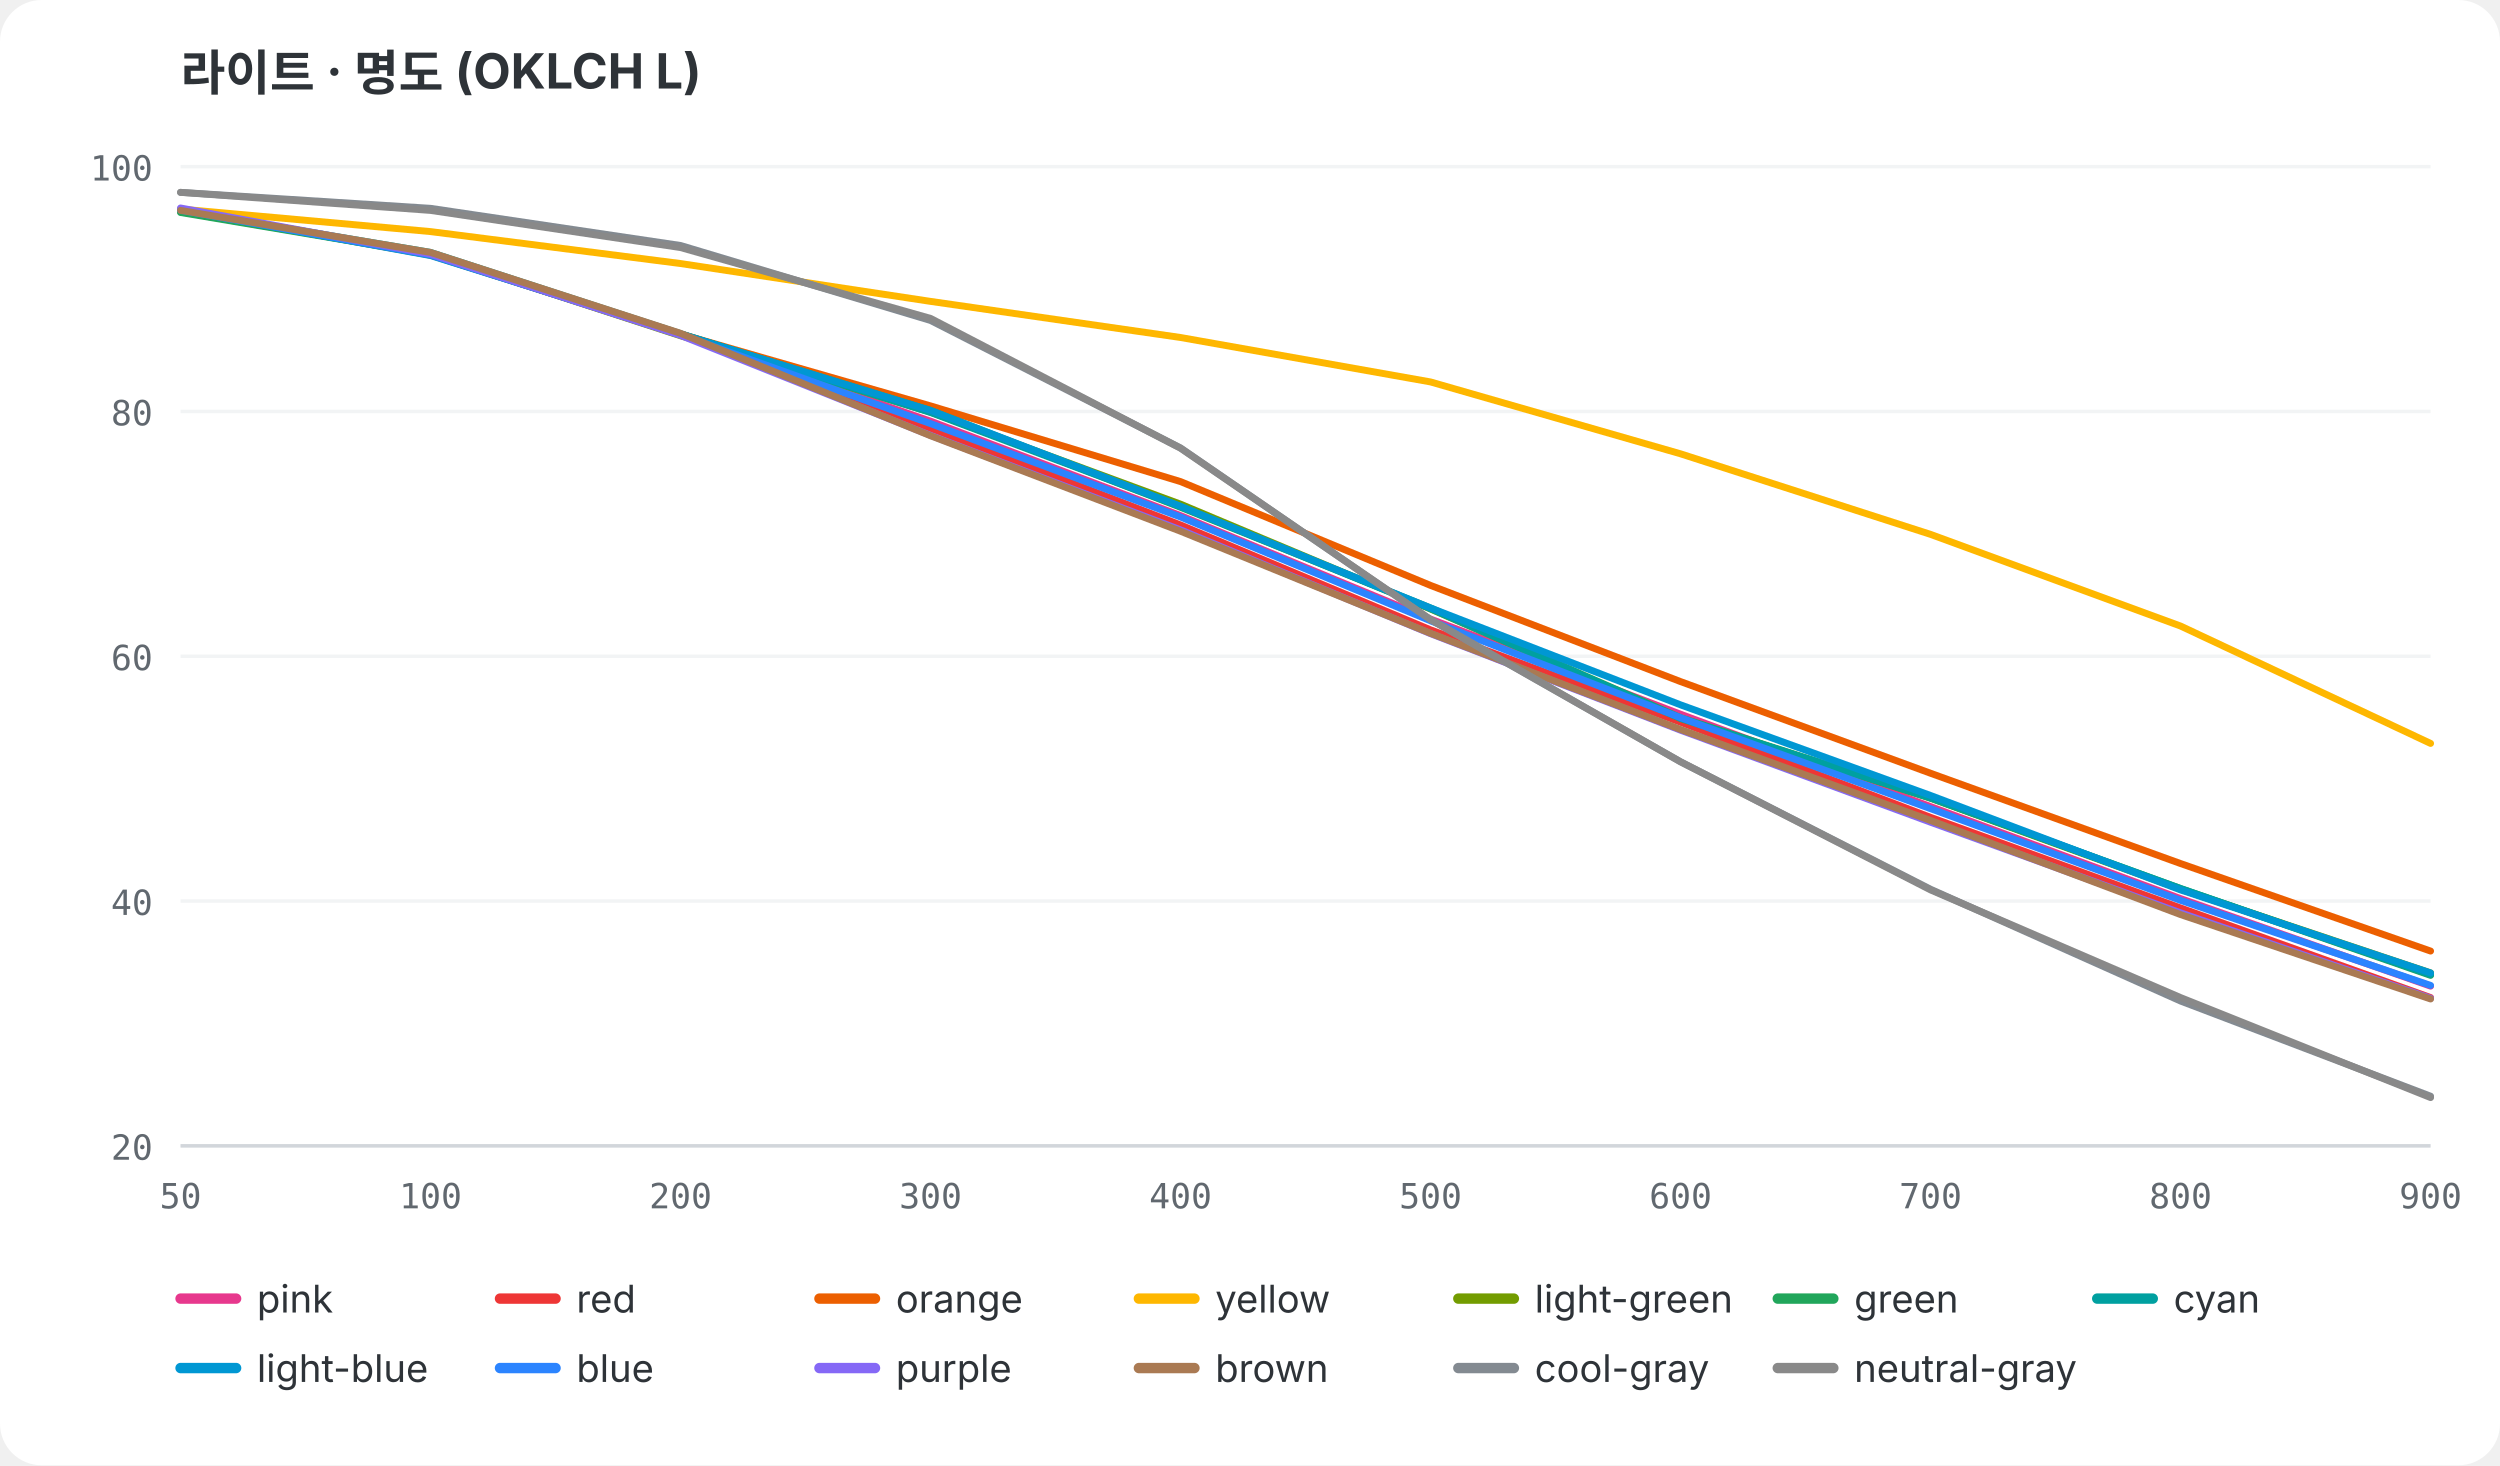
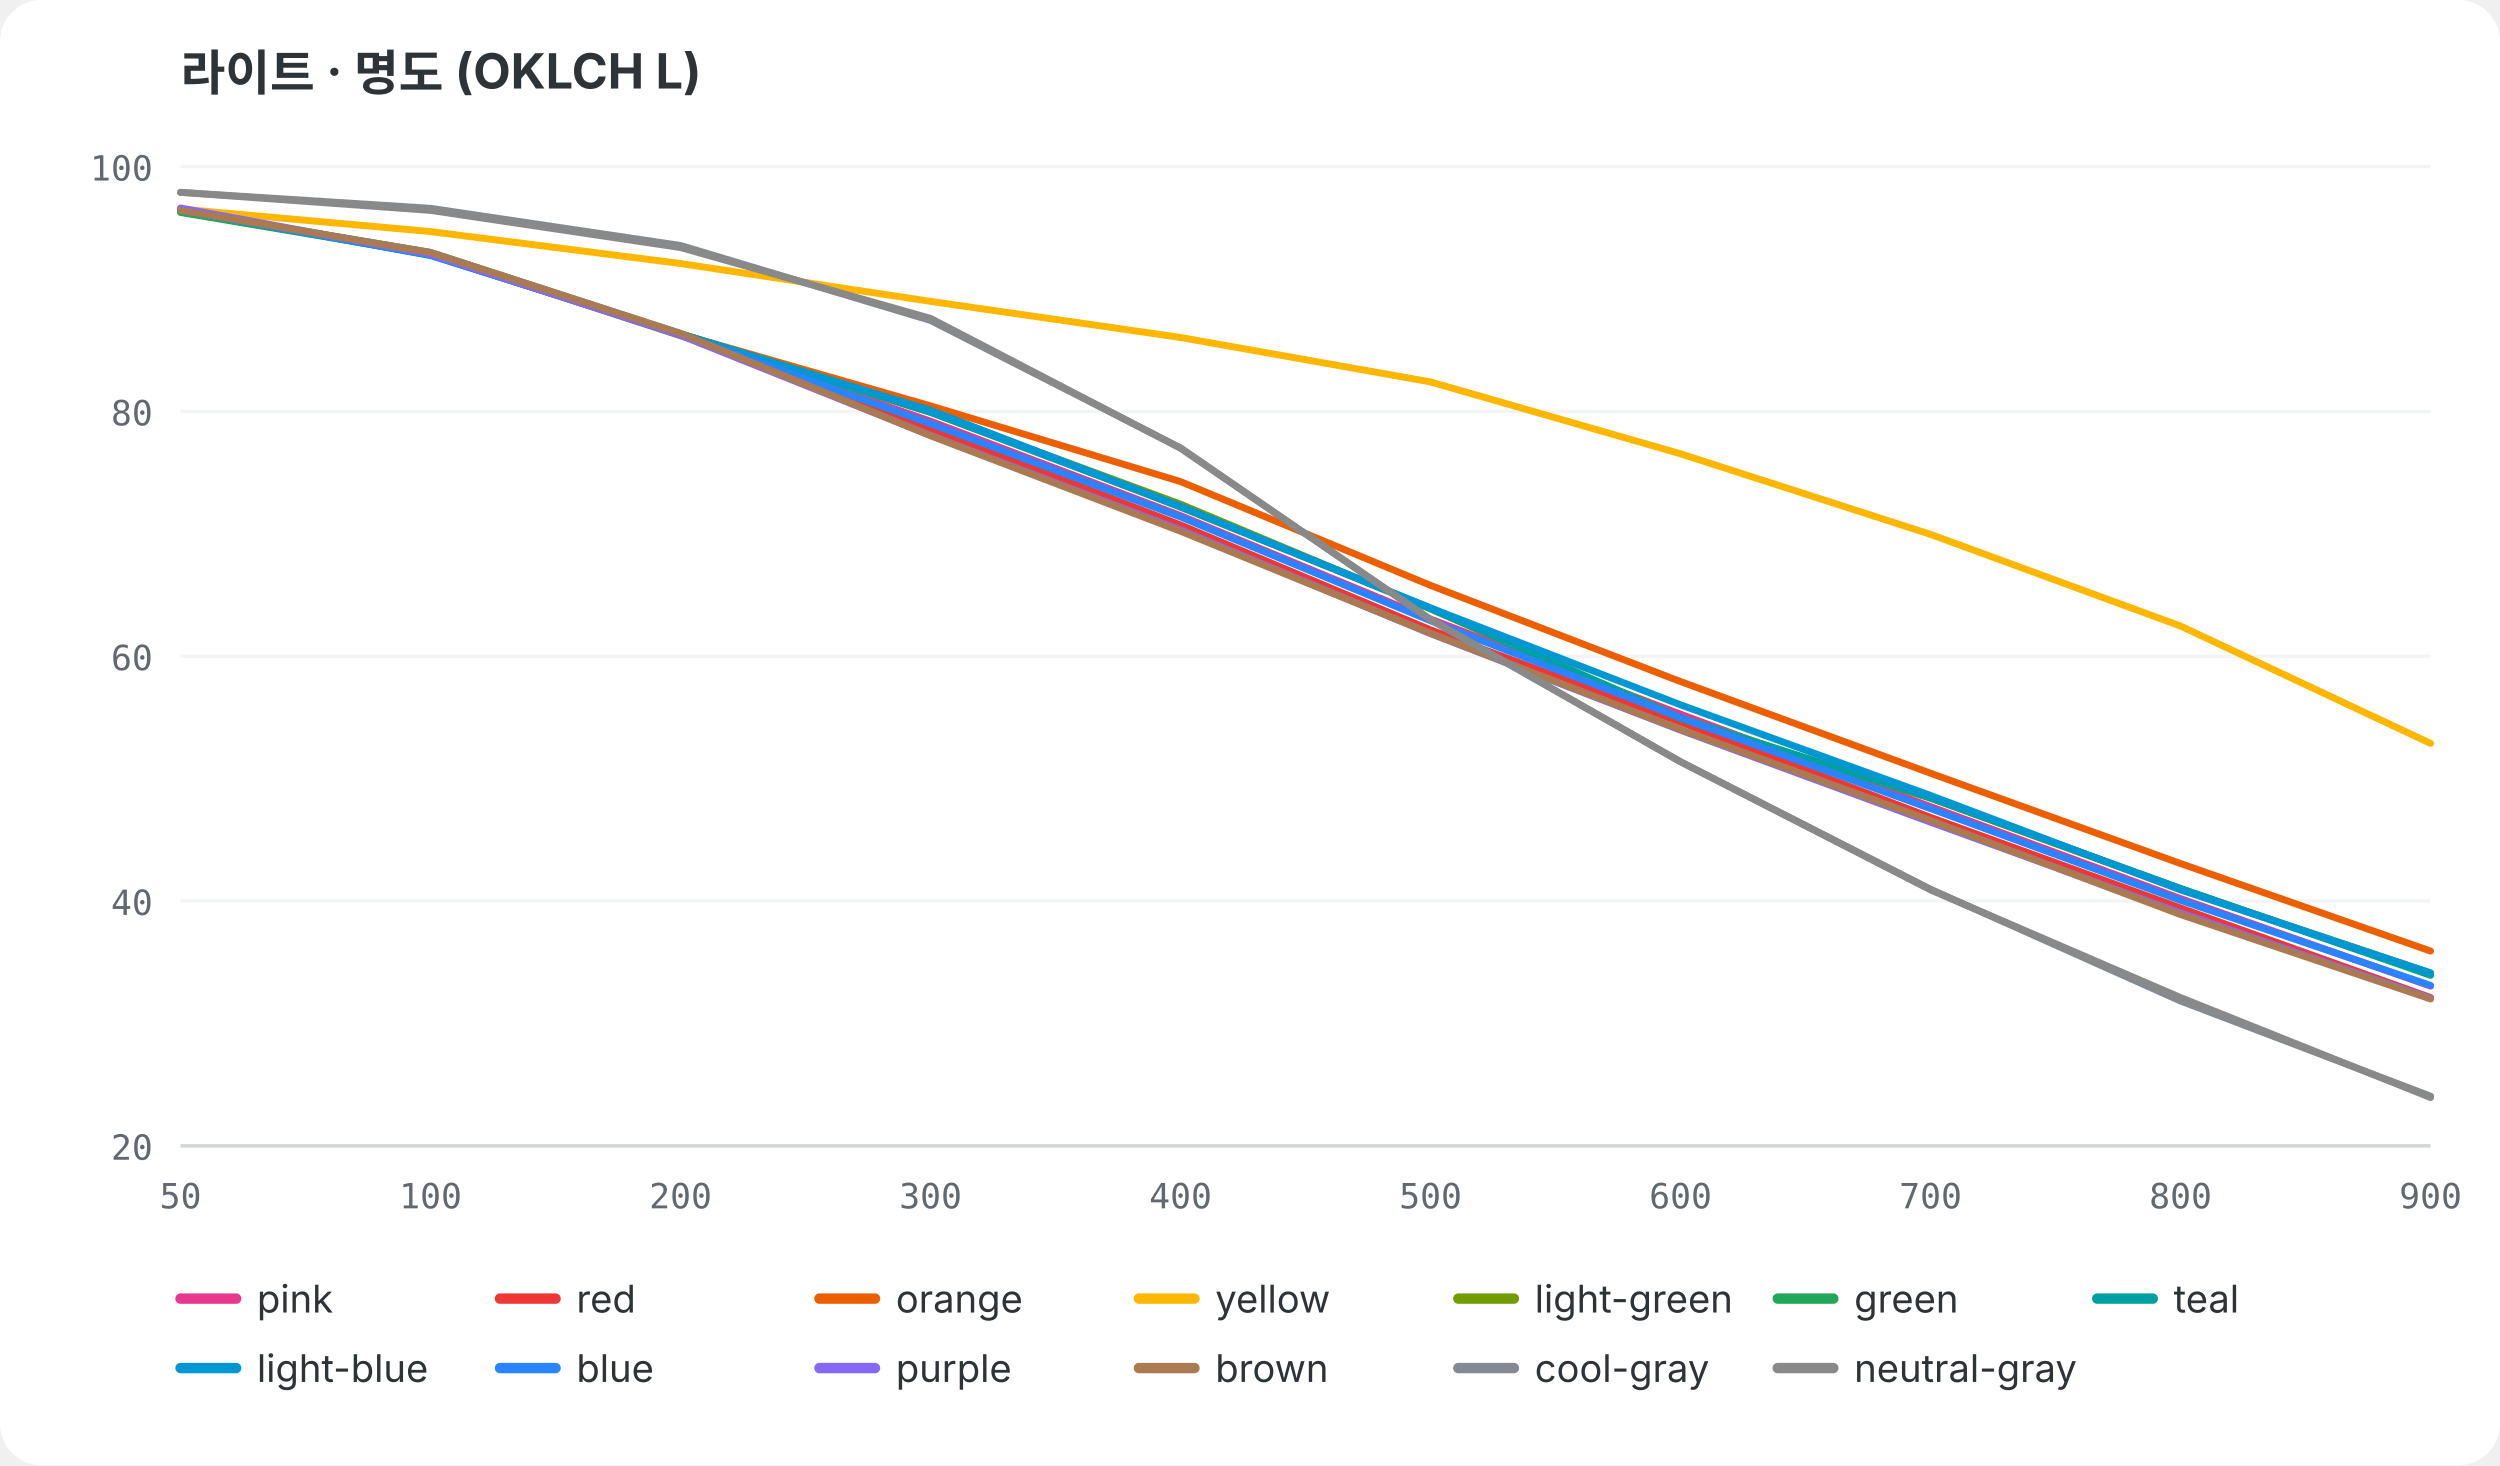
<svg xmlns="http://www.w3.org/2000/svg" width="720" height="422" viewBox="0 0 720 422">
  <rect width="720" height="422" rx="12" fill="#ffffff" />
  <text x="52" y="26" font-family="ui-sans-serif, system-ui, -apple-system, 'Apple SD Gothic Neo', sans-serif" font-size="14" font-weight="700" fill="#2e3338">라이트 · 명도 (OKLCH L)</text>
  <line x1="52" x2="700" y1="330" y2="330" stroke="#f2f4f5" stroke-width="1" />
  <text x="44" y="334" text-anchor="end" font-family="ui-monospace, SFMono-Regular, Menlo, monospace" font-size="10" fill="#61686f">20</text>
  <line x1="52" x2="700" y1="259.5" y2="259.5" stroke="#f2f4f5" stroke-width="1" />
  <text x="44" y="263.5" text-anchor="end" font-family="ui-monospace, SFMono-Regular, Menlo, monospace" font-size="10" fill="#61686f">40</text>
  <line x1="52" x2="700" y1="189" y2="189" stroke="#f2f4f5" stroke-width="1" />
  <text x="44" y="193" text-anchor="end" font-family="ui-monospace, SFMono-Regular, Menlo, monospace" font-size="10" fill="#61686f">60</text>
  <line x1="52" x2="700" y1="118.5" y2="118.5" stroke="#f2f4f5" stroke-width="1" />
  <text x="44" y="122.5" text-anchor="end" font-family="ui-monospace, SFMono-Regular, Menlo, monospace" font-size="10" fill="#61686f">80</text>
  <line x1="52" x2="700" y1="48" y2="48" stroke="#f2f4f5" stroke-width="1" />
  <text x="44" y="52" text-anchor="end" font-family="ui-monospace, SFMono-Regular, Menlo, monospace" font-size="10" fill="#61686f">100</text>
  <line x1="52" x2="700" y1="330" y2="330" stroke="#d2d6db" stroke-width="1" />
  <text x="52" y="348" text-anchor="middle" font-family="ui-monospace, SFMono-Regular, Menlo, monospace" font-size="10" fill="#61686f">50</text>
  <text x="124" y="348" text-anchor="middle" font-family="ui-monospace, SFMono-Regular, Menlo, monospace" font-size="10" fill="#61686f">100</text>
  <text x="196" y="348" text-anchor="middle" font-family="ui-monospace, SFMono-Regular, Menlo, monospace" font-size="10" fill="#61686f">200</text>
  <text x="268" y="348" text-anchor="middle" font-family="ui-monospace, SFMono-Regular, Menlo, monospace" font-size="10" fill="#61686f">300</text>
  <text x="340" y="348" text-anchor="middle" font-family="ui-monospace, SFMono-Regular, Menlo, monospace" font-size="10" fill="#61686f">400</text>
  <text x="412" y="348" text-anchor="middle" font-family="ui-monospace, SFMono-Regular, Menlo, monospace" font-size="10" fill="#61686f">500</text>
  <text x="484" y="348" text-anchor="middle" font-family="ui-monospace, SFMono-Regular, Menlo, monospace" font-size="10" fill="#61686f">600</text>
  <text x="556" y="348" text-anchor="middle" font-family="ui-monospace, SFMono-Regular, Menlo, monospace" font-size="10" fill="#61686f">700</text>
  <text x="628" y="348" text-anchor="middle" font-family="ui-monospace, SFMono-Regular, Menlo, monospace" font-size="10" fill="#61686f">800</text>
  <text x="700" y="348" text-anchor="middle" font-family="ui-monospace, SFMono-Regular, Menlo, monospace" font-size="10" fill="#61686f">900</text>
  <polyline points="52.0,60.2 124.0,73.4 196.0,96.5 268.0,121.3 340.0,148.5 412.0,178.3 484.0,205.7 556.0,232.3 628.0,258.8 700.0,284.0" fill="none" stroke="#e7388d" stroke-width="2" stroke-linejoin="round" stroke-linecap="round" />
  <circle cx="52.0" cy="60.2" r="7" fill="transparent" />
  <circle cx="124.0" cy="73.4" r="7" fill="transparent" />
  <circle cx="196.0" cy="96.5" r="7" fill="transparent" />
  <circle cx="268.0" cy="121.3" r="7" fill="transparent" />
  <circle cx="340.0" cy="148.5" r="7" fill="transparent" />
  <circle cx="412.0" cy="178.3" r="7" fill="transparent" />
  <circle cx="484.0" cy="205.7" r="7" fill="transparent" />
  <circle cx="556.0" cy="232.3" r="7" fill="transparent" />
  <circle cx="628.0" cy="258.8" r="7" fill="transparent" />
  <circle cx="700.0" cy="284.0" r="7" fill="transparent" />
  <polyline points="52.0,60.6 124.0,73.1 196.0,96.3 268.0,123.4 340.0,151.2 412.0,181.4 484.0,208.0 556.0,235.4 628.0,261.5 700.0,287.3" fill="none" stroke="#ee3635" stroke-width="2" stroke-linejoin="round" stroke-linecap="round" />
  <circle cx="52.0" cy="60.6" r="7" fill="transparent" />
  <circle cx="124.0" cy="73.1" r="7" fill="transparent" />
  <circle cx="196.0" cy="96.3" r="7" fill="transparent" />
  <circle cx="268.0" cy="123.4" r="7" fill="transparent" />
  <circle cx="340.0" cy="151.2" r="7" fill="transparent" />
  <circle cx="412.0" cy="181.4" r="7" fill="transparent" />
  <circle cx="484.0" cy="208.0" r="7" fill="transparent" />
  <circle cx="556.0" cy="235.4" r="7" fill="transparent" />
  <circle cx="628.0" cy="261.5" r="7" fill="transparent" />
  <circle cx="700.0" cy="287.3" r="7" fill="transparent" />
  <polyline points="52.0,60.6 124.0,73.5 196.0,96.2 268.0,116.9 340.0,138.7 412.0,168.6 484.0,196.3 556.0,222.7 628.0,248.7 700.0,273.9" fill="none" stroke="#ec5f00" stroke-width="2" stroke-linejoin="round" stroke-linecap="round" />
  <circle cx="52.0" cy="60.6" r="7" fill="transparent" />
  <circle cx="124.0" cy="73.5" r="7" fill="transparent" />
  <circle cx="196.0" cy="96.2" r="7" fill="transparent" />
  <circle cx="268.0" cy="116.9" r="7" fill="transparent" />
  <circle cx="340.0" cy="138.7" r="7" fill="transparent" />
  <circle cx="412.0" cy="168.6" r="7" fill="transparent" />
  <circle cx="484.0" cy="196.3" r="7" fill="transparent" />
  <circle cx="556.0" cy="222.7" r="7" fill="transparent" />
  <circle cx="628.0" cy="248.7" r="7" fill="transparent" />
  <circle cx="700.0" cy="273.9" r="7" fill="transparent" />
  <polyline points="52.0,60.2 124.0,66.7 196.0,75.9 268.0,86.8 340.0,97.2 412.0,110.0 484.0,130.7 556.0,153.9 628.0,180.3 700.0,214.1" fill="none" stroke="#feb700" stroke-width="2" stroke-linejoin="round" stroke-linecap="round" />
  <circle cx="52.0" cy="60.2" r="7" fill="transparent" />
  <circle cx="124.0" cy="66.7" r="7" fill="transparent" />
  <circle cx="196.0" cy="75.9" r="7" fill="transparent" />
  <circle cx="268.0" cy="86.8" r="7" fill="transparent" />
  <circle cx="340.0" cy="97.2" r="7" fill="transparent" />
  <circle cx="412.0" cy="110.0" r="7" fill="transparent" />
  <circle cx="484.0" cy="130.7" r="7" fill="transparent" />
  <circle cx="556.0" cy="153.9" r="7" fill="transparent" />
  <circle cx="628.0" cy="180.3" r="7" fill="transparent" />
  <circle cx="700.0" cy="214.1" r="7" fill="transparent" />
  <polyline points="52.0,61.0 124.0,73.2 196.0,96.7 268.0,118.7 340.0,145.2 412.0,175.4 484.0,206.9 556.0,229.9 628.0,256.1 700.0,280.2" fill="none" stroke="#739c00" stroke-width="2" stroke-linejoin="round" stroke-linecap="round" />
  <circle cx="52.0" cy="61.0" r="7" fill="transparent" />
  <circle cx="124.0" cy="73.2" r="7" fill="transparent" />
  <circle cx="196.0" cy="96.7" r="7" fill="transparent" />
  <circle cx="268.0" cy="118.7" r="7" fill="transparent" />
  <circle cx="340.0" cy="145.2" r="7" fill="transparent" />
  <circle cx="412.0" cy="175.4" r="7" fill="transparent" />
  <circle cx="484.0" cy="206.9" r="7" fill="transparent" />
  <circle cx="556.0" cy="229.9" r="7" fill="transparent" />
  <circle cx="628.0" cy="256.1" r="7" fill="transparent" />
  <circle cx="700.0" cy="280.2" r="7" fill="transparent" />
  <polyline points="52.0,61.2 124.0,73.3 196.0,96.2 268.0,118.2 340.0,146.1 412.0,175.1 484.0,206.7 556.0,229.8 628.0,255.9 700.0,280.9" fill="none" stroke="#21a65b" stroke-width="2" stroke-linejoin="round" stroke-linecap="round" />
  <circle cx="52.0" cy="61.2" r="7" fill="transparent" />
  <circle cx="124.0" cy="73.3" r="7" fill="transparent" />
  <circle cx="196.0" cy="96.2" r="7" fill="transparent" />
  <circle cx="268.0" cy="118.2" r="7" fill="transparent" />
  <circle cx="340.0" cy="146.1" r="7" fill="transparent" />
  <circle cx="412.0" cy="175.1" r="7" fill="transparent" />
  <circle cx="484.0" cy="206.7" r="7" fill="transparent" />
  <circle cx="556.0" cy="229.8" r="7" fill="transparent" />
  <circle cx="628.0" cy="255.9" r="7" fill="transparent" />
  <circle cx="700.0" cy="280.9" r="7" fill="transparent" />
  <polyline points="52.0,60.6 124.0,72.7 196.0,96.1 268.0,118.8 340.0,145.9 412.0,175.3 484.0,206.9 556.0,229.8 628.0,255.9 700.0,280.7" fill="none" stroke="#00a0a0" stroke-width="2" stroke-linejoin="round" stroke-linecap="round" />
  <circle cx="52.0" cy="60.6" r="7" fill="transparent" />
  <circle cx="124.0" cy="72.7" r="7" fill="transparent" />
  <circle cx="196.0" cy="96.1" r="7" fill="transparent" />
  <circle cx="268.0" cy="118.8" r="7" fill="transparent" />
  <circle cx="340.0" cy="145.9" r="7" fill="transparent" />
  <circle cx="412.0" cy="175.3" r="7" fill="transparent" />
  <circle cx="484.0" cy="206.9" r="7" fill="transparent" />
  <circle cx="556.0" cy="229.8" r="7" fill="transparent" />
  <circle cx="628.0" cy="255.9" r="7" fill="transparent" />
  <circle cx="700.0" cy="280.7" r="7" fill="transparent" />
  <polyline points="52.0,60.5 124.0,73.6 196.0,96.2 268.0,118.2 340.0,145.8 412.0,175.1 484.0,203.0 556.0,229.1 628.0,256.3 700.0,280.2" fill="none" stroke="#0097d3" stroke-width="2" stroke-linejoin="round" stroke-linecap="round" />
  <circle cx="52.0" cy="60.5" r="7" fill="transparent" />
  <circle cx="124.0" cy="73.6" r="7" fill="transparent" />
  <circle cx="196.0" cy="96.2" r="7" fill="transparent" />
  <circle cx="268.0" cy="118.2" r="7" fill="transparent" />
  <circle cx="340.0" cy="145.8" r="7" fill="transparent" />
  <circle cx="412.0" cy="175.1" r="7" fill="transparent" />
  <circle cx="484.0" cy="203.0" r="7" fill="transparent" />
  <circle cx="556.0" cy="229.1" r="7" fill="transparent" />
  <circle cx="628.0" cy="256.3" r="7" fill="transparent" />
  <circle cx="700.0" cy="280.2" r="7" fill="transparent" />
  <polyline points="52.0,60.5 124.0,73.4 196.0,96.4 268.0,122.0 340.0,148.9 412.0,178.8 484.0,206.7 556.0,232.9 628.0,259.3 700.0,283.8" fill="none" stroke="#2b84ff" stroke-width="2" stroke-linejoin="round" stroke-linecap="round" />
  <circle cx="52.0" cy="60.5" r="7" fill="transparent" />
  <circle cx="124.0" cy="73.4" r="7" fill="transparent" />
  <circle cx="196.0" cy="96.4" r="7" fill="transparent" />
  <circle cx="268.0" cy="122.0" r="7" fill="transparent" />
  <circle cx="340.0" cy="148.9" r="7" fill="transparent" />
  <circle cx="412.0" cy="178.8" r="7" fill="transparent" />
  <circle cx="484.0" cy="206.7" r="7" fill="transparent" />
  <circle cx="556.0" cy="232.9" r="7" fill="transparent" />
  <circle cx="628.0" cy="259.3" r="7" fill="transparent" />
  <circle cx="700.0" cy="283.8" r="7" fill="transparent" />
  <polyline points="52.0,59.9 124.0,73.2 196.0,96.6 268.0,125.4 340.0,152.6 412.0,182.5 484.0,210.3 556.0,236.8 628.0,262.9 700.0,287.5" fill="none" stroke="#8568f6" stroke-width="2" stroke-linejoin="round" stroke-linecap="round" />
  <circle cx="52.0" cy="59.9" r="7" fill="transparent" />
  <circle cx="124.0" cy="73.2" r="7" fill="transparent" />
  <circle cx="196.0" cy="96.6" r="7" fill="transparent" />
  <circle cx="268.0" cy="125.4" r="7" fill="transparent" />
  <circle cx="340.0" cy="152.6" r="7" fill="transparent" />
  <circle cx="412.0" cy="182.5" r="7" fill="transparent" />
  <circle cx="484.0" cy="210.3" r="7" fill="transparent" />
  <circle cx="556.0" cy="236.8" r="7" fill="transparent" />
  <circle cx="628.0" cy="262.9" r="7" fill="transparent" />
  <circle cx="700.0" cy="287.5" r="7" fill="transparent" />
  <polyline points="52.0,60.6 124.0,72.7 196.0,96.0 268.0,125.5 340.0,153.0 412.0,182.4 484.0,210.1 556.0,236.3 628.0,263.4 700.0,287.7" fill="none" stroke="#aa7a53" stroke-width="2" stroke-linejoin="round" stroke-linecap="round" />
  <circle cx="52.0" cy="60.6" r="7" fill="transparent" />
  <circle cx="124.0" cy="72.7" r="7" fill="transparent" />
  <circle cx="196.0" cy="96.0" r="7" fill="transparent" />
  <circle cx="268.0" cy="125.5" r="7" fill="transparent" />
  <circle cx="340.0" cy="153.0" r="7" fill="transparent" />
  <circle cx="412.0" cy="182.4" r="7" fill="transparent" />
  <circle cx="484.0" cy="210.1" r="7" fill="transparent" />
  <circle cx="556.0" cy="236.3" r="7" fill="transparent" />
  <circle cx="628.0" cy="263.4" r="7" fill="transparent" />
  <circle cx="700.0" cy="287.7" r="7" fill="transparent" />
  <polyline points="52.0,55.4 124.0,60.0 196.0,70.7 268.0,92.3 340.0,129.0 412.0,178.5 484.0,219.4 556.0,256.1 628.0,288.3 700.0,315.7" fill="none" stroke="#838a91" stroke-width="2" stroke-linejoin="round" stroke-linecap="round" />
  <circle cx="52.0" cy="55.4" r="7" fill="transparent" />
  <circle cx="124.0" cy="60.0" r="7" fill="transparent" />
  <circle cx="196.0" cy="70.7" r="7" fill="transparent" />
  <circle cx="268.0" cy="92.3" r="7" fill="transparent" />
  <circle cx="340.0" cy="129.0" r="7" fill="transparent" />
  <circle cx="412.0" cy="178.5" r="7" fill="transparent" />
  <circle cx="484.0" cy="219.4" r="7" fill="transparent" />
  <circle cx="556.0" cy="256.1" r="7" fill="transparent" />
  <circle cx="628.0" cy="288.3" r="7" fill="transparent" />
  <circle cx="700.0" cy="315.7" r="7" fill="transparent" />
  <polyline points="52.0,55.4 124.0,60.6 196.0,71.3 268.0,91.7 340.0,129.1 412.0,178.4 484.0,219.4 556.0,256.3 628.0,287.3 700.0,316.1" fill="none" stroke="#898989" stroke-width="2" stroke-linejoin="round" stroke-linecap="round" />
  <circle cx="52.0" cy="55.4" r="7" fill="transparent" />
  <circle cx="124.0" cy="60.6" r="7" fill="transparent" />
  <circle cx="196.0" cy="71.3" r="7" fill="transparent" />
  <circle cx="268.0" cy="91.7" r="7" fill="transparent" />
  <circle cx="340.0" cy="129.1" r="7" fill="transparent" />
  <circle cx="412.0" cy="178.4" r="7" fill="transparent" />
  <circle cx="484.0" cy="219.4" r="7" fill="transparent" />
  <circle cx="556.0" cy="256.3" r="7" fill="transparent" />
  <circle cx="628.0" cy="287.3" r="7" fill="transparent" />
  <circle cx="700.0" cy="316.1" r="7" fill="transparent" />
  <line x1="52" x2="68" y1="374" y2="374" stroke="#e7388d" stroke-width="3" stroke-linecap="round" />
  <text x="74" y="378" font-family="ui-sans-serif, system-ui, -apple-system, 'Apple SD Gothic Neo', sans-serif" font-size="11" fill="#2e3338">pink</text>
  <line x1="144" x2="160" y1="374" y2="374" stroke="#ee3635" stroke-width="3" stroke-linecap="round" />
  <text x="166" y="378" font-family="ui-sans-serif, system-ui, -apple-system, 'Apple SD Gothic Neo', sans-serif" font-size="11" fill="#2e3338">red</text>
  <line x1="236" x2="252" y1="374" y2="374" stroke="#ec5f00" stroke-width="3" stroke-linecap="round" />
  <text x="258" y="378" font-family="ui-sans-serif, system-ui, -apple-system, 'Apple SD Gothic Neo', sans-serif" font-size="11" fill="#2e3338">orange</text>
  <line x1="328" x2="344" y1="374" y2="374" stroke="#feb700" stroke-width="3" stroke-linecap="round" />
  <text x="350" y="378" font-family="ui-sans-serif, system-ui, -apple-system, 'Apple SD Gothic Neo', sans-serif" font-size="11" fill="#2e3338">yellow</text>
  <line x1="420" x2="436" y1="374" y2="374" stroke="#739c00" stroke-width="3" stroke-linecap="round" />
  <text x="442" y="378" font-family="ui-sans-serif, system-ui, -apple-system, 'Apple SD Gothic Neo', sans-serif" font-size="11" fill="#2e3338">light-green</text>
  <line x1="512" x2="528" y1="374" y2="374" stroke="#21a65b" stroke-width="3" stroke-linecap="round" />
  <text x="534" y="378" font-family="ui-sans-serif, system-ui, -apple-system, 'Apple SD Gothic Neo', sans-serif" font-size="11" fill="#2e3338">green</text>
  <line x1="604" x2="620" y1="374" y2="374" stroke="#00a0a0" stroke-width="3" stroke-linecap="round" />
-   <text x="626" y="378" font-family="ui-sans-serif, system-ui, -apple-system, 'Apple SD Gothic Neo', sans-serif" font-size="11" fill="#2e3338">cyan</text>
+   <text x="626" y="378" font-family="ui-sans-serif, system-ui, -apple-system, 'Apple SD Gothic Neo', sans-serif" font-size="11" fill="#2e3338">teal</text>
  <line x1="52" x2="68" y1="394" y2="394" stroke="#0097d3" stroke-width="3" stroke-linecap="round" />
  <text x="74" y="398" font-family="ui-sans-serif, system-ui, -apple-system, 'Apple SD Gothic Neo', sans-serif" font-size="11" fill="#2e3338">light-blue</text>
  <line x1="144" x2="160" y1="394" y2="394" stroke="#2b84ff" stroke-width="3" stroke-linecap="round" />
  <text x="166" y="398" font-family="ui-sans-serif, system-ui, -apple-system, 'Apple SD Gothic Neo', sans-serif" font-size="11" fill="#2e3338">blue</text>
  <line x1="236" x2="252" y1="394" y2="394" stroke="#8568f6" stroke-width="3" stroke-linecap="round" />
  <text x="258" y="398" font-family="ui-sans-serif, system-ui, -apple-system, 'Apple SD Gothic Neo', sans-serif" font-size="11" fill="#2e3338">purple</text>
  <line x1="328" x2="344" y1="394" y2="394" stroke="#aa7a53" stroke-width="3" stroke-linecap="round" />
  <text x="350" y="398" font-family="ui-sans-serif, system-ui, -apple-system, 'Apple SD Gothic Neo', sans-serif" font-size="11" fill="#2e3338">brown</text>
  <line x1="420" x2="436" y1="394" y2="394" stroke="#838a91" stroke-width="3" stroke-linecap="round" />
  <text x="442" y="398" font-family="ui-sans-serif, system-ui, -apple-system, 'Apple SD Gothic Neo', sans-serif" font-size="11" fill="#2e3338">cool-gray</text>
  <line x1="512" x2="528" y1="394" y2="394" stroke="#898989" stroke-width="3" stroke-linecap="round" />
  <text x="534" y="398" font-family="ui-sans-serif, system-ui, -apple-system, 'Apple SD Gothic Neo', sans-serif" font-size="11" fill="#2e3338">neutral-gray</text>
</svg>
